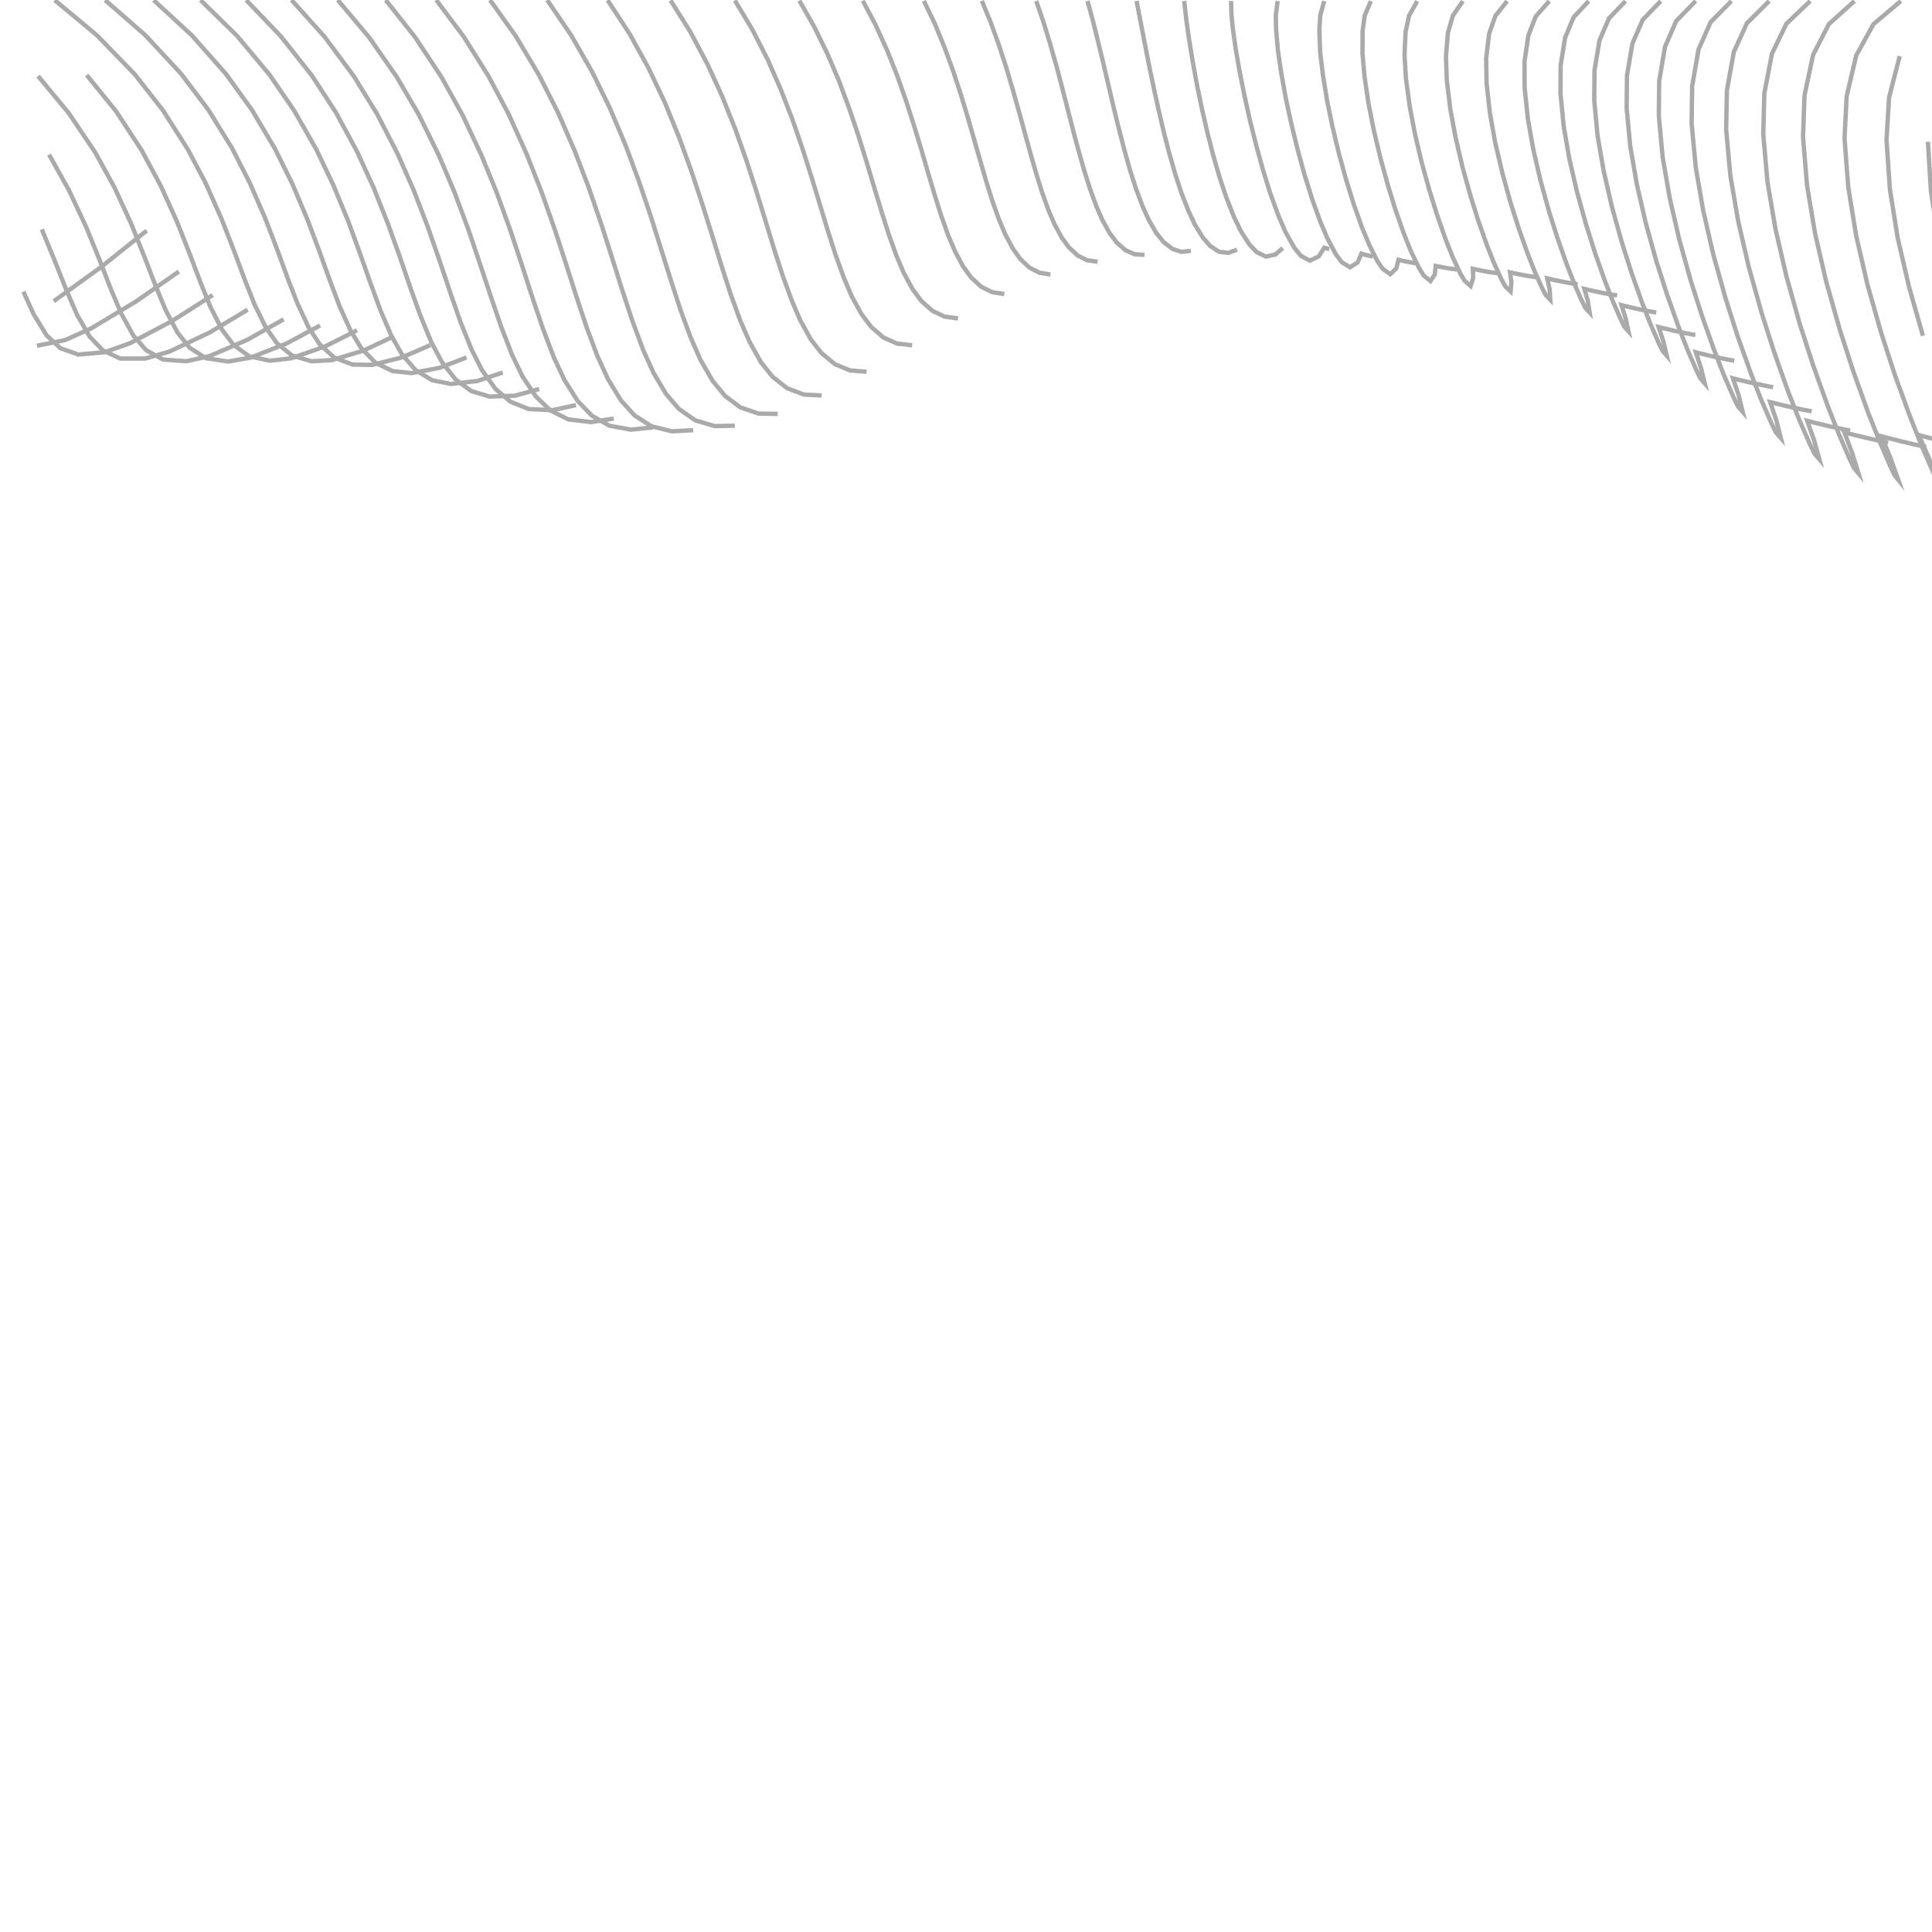
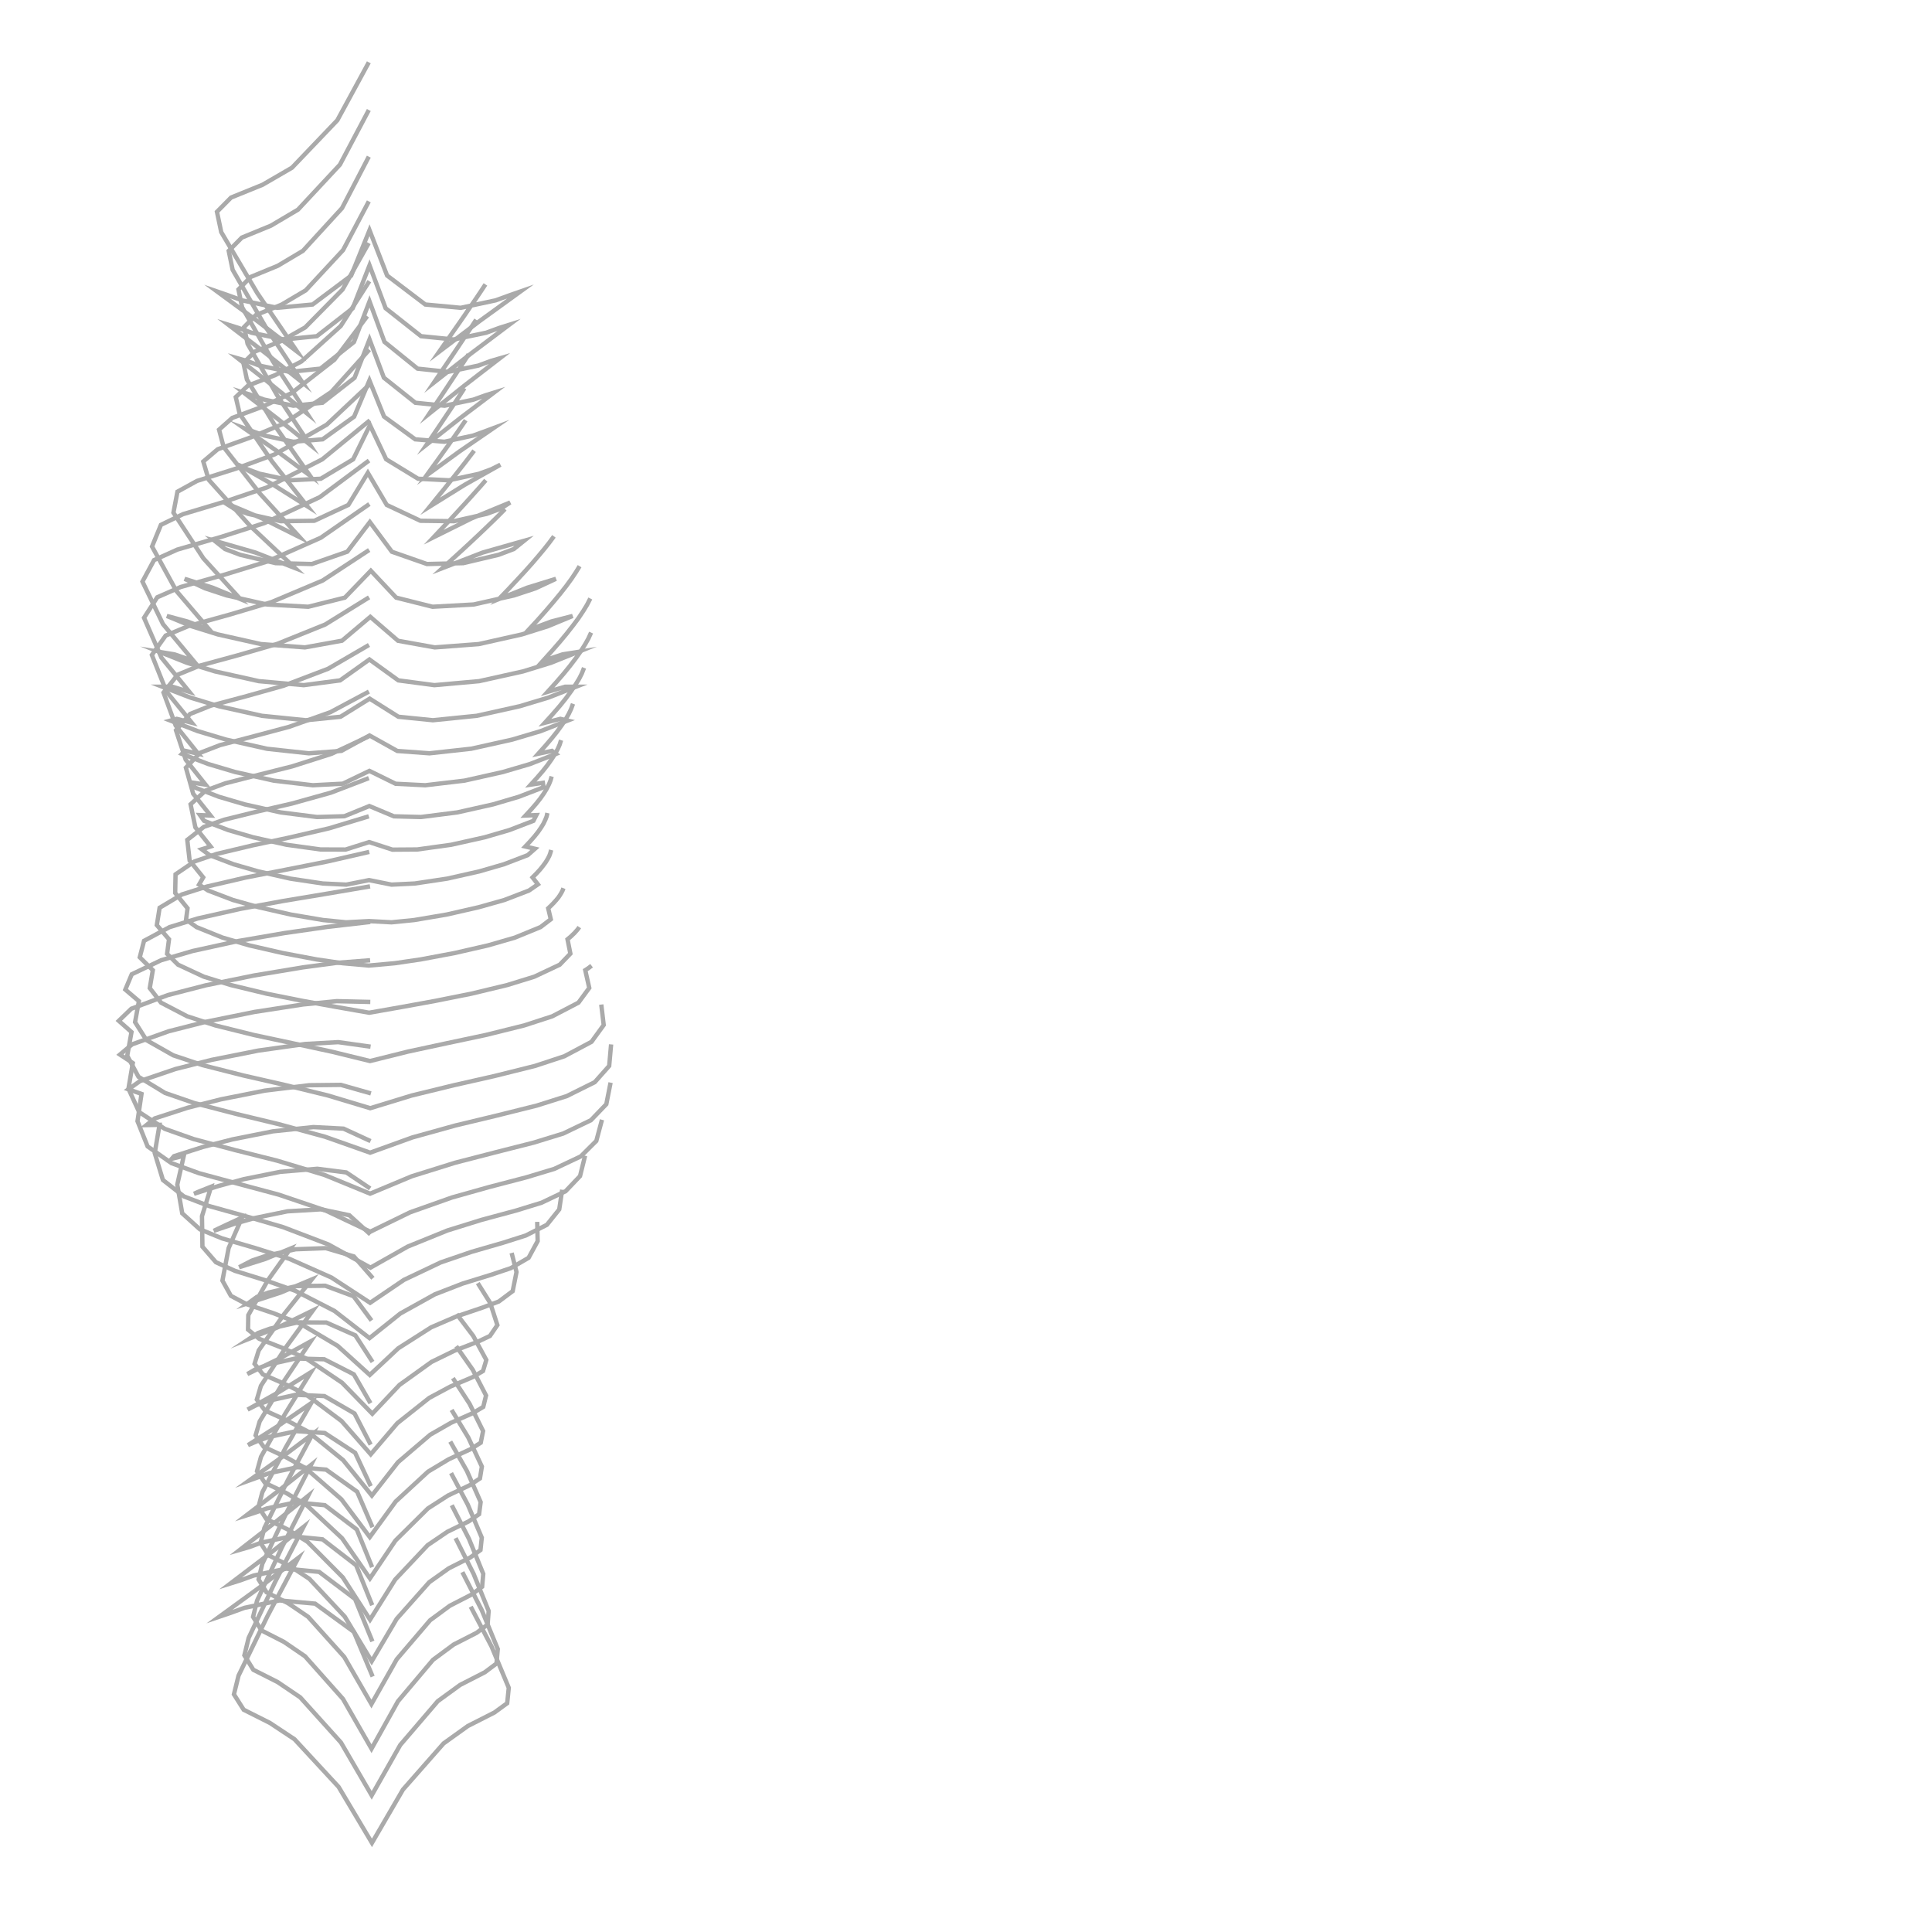
<svg xmlns="http://www.w3.org/2000/svg" id="Ebene_1" width="222" height="222" viewBox="0 0 222 222">
-   <polyline points="221.53 16.29 221.88 22.01 222.77 27.68" fill="none" stroke="#aaa" stroke-miterlimit="10" stroke-width=".5" />
-   <polyline points="218.29 6.45 217.07 11.18 216.77 16.08 217.16 21.74 218.06 27.35 219.37 33 220.96 38.58" fill="none" stroke="#aaa" stroke-miterlimit="10" stroke-width=".5" />
-   <polyline points="218.42 .12 215.28 2.77 213.29 6.38 212.19 11.08 211.95 15.92 212.38 21.54 213.29 27.1 214.59 32.73 216.17 38.28 217.73 43.07 219.45 47.8 220.69 50.93 222.02 54.03 222.43 54.91 222.73 55.3 221.64 52.63 220.47 49.98 220.82 50.08 221.16 50.17 221.49 50.26 221.83 50.35 222.16 50.44 222.49 50.52" fill="none" stroke="#aaa" stroke-miterlimit="10" stroke-width=".5" />
-   <polyline points="213.09 .12 210.15 2.77 208.34 6.3 207.35 10.96 207.18 15.74 207.64 21.3 208.56 26.81 209.85 32.39 211.41 37.9 212.96 42.68 214.66 47.4 215.91 50.56 217.25 53.68 217.7 54.61 218.12 55.13 217.22 52.61 216.2 50.13 216.54 50.22 216.88 50.31 217.21 50.4 217.55 50.48 217.88 50.56 218.2 50.65 218.53 50.73 218.85 50.8 219.17 50.88 219.48 50.95 219.79 51.03 220.11 51.1 220.41 51.16 220.72 51.23 221.02 51.3 221.32 51.36" fill="none" stroke="#aaa" stroke-miterlimit="10" stroke-width=".5" />
-   <polyline points="208 .12 205.26 2.74 203.61 6.17 202.73 10.75 202.61 15.42 203.09 20.88 204.01 26.29 205.28 31.78 206.8 37.2 208.32 41.91 209.99 46.57 211.23 49.72 212.57 52.82 213.04 53.78 213.55 54.39 212.81 52.01 211.93 49.68 212.27 49.77 212.6 49.86 212.93 49.94 213.25 50.02 213.58 50.1 213.9 50.18 214.22 50.25 214.53 50.33 214.84 50.4 215.15 50.47 215.46 50.54 215.76 50.6 216.07 50.67 216.37 50.73 216.66 50.79 216.96 50.85" fill="none" stroke="#aaa" stroke-miterlimit="10" stroke-width=".5" />
-   <polyline points="203.29 .12 200.73 2.67 199.23 5.97 198.43 10.4 198.35 14.91 198.83 20.19 199.73 25.42 200.96 30.73 202.43 35.98 203.89 40.55 205.5 45.07 206.71 48.15 208.03 51.18 208.5 52.13 209.06 52.78 208.44 50.55 207.66 48.36 207.99 48.44 208.32 48.52 208.64 48.61 208.96 48.68 209.28 48.76 209.59 48.83 209.91 48.91 210.21 48.98 210.52 49.05 210.83 49.11 211.13 49.18 211.43 49.24 211.72 49.3 212.01 49.36 212.31 49.42 212.59 49.48" fill="none" stroke="#aaa" stroke-miterlimit="10" stroke-width=".5" />
-   <polyline points="198.95 .12 196.56 2.55 195.17 5.69 194.44 9.9 194.38 14.19 194.85 19.22 195.71 24.2 196.87 29.25 198.27 34.25 199.66 38.62 201.2 42.93 202.35 45.88 203.61 48.77 204.07 49.7 204.63 50.34 204.1 48.25 203.4 46.2 203.72 46.28 204.03 46.36 204.35 46.44 204.66 46.51 204.96 46.59 205.27 46.66 205.57 46.73 205.87 46.8 206.17 46.86 206.46 46.92 206.76 46.99 207.05 47.05 207.33 47.1 207.62 47.16 207.9 47.21 208.18 47.27" fill="none" stroke="#aaa" stroke-miterlimit="10" stroke-width=".5" />
-   <polyline points="194.84 .12 192.61 2.41 191.33 5.35 190.65 9.31 190.61 13.34 191.05 18.06 191.86 22.74 192.95 27.49 194.26 32.19 195.57 36.29 197.01 40.34 198.09 43.11 199.28 45.84 199.71 46.72 200.25 47.33 199.77 45.38 199.13 43.47 199.43 43.55 199.74 43.62 200.04 43.7 200.34 43.77 200.64 43.84 200.94 43.91 201.23 43.98 201.52 44.04 201.81 44.1 202.09 44.16 202.37 44.22 202.65 44.28 202.93 44.34 203.2 44.39 203.47 44.44 203.74 44.49" fill="none" stroke="#aaa" stroke-miterlimit="10" stroke-width=".5" />
-   <polyline points="190.83 .13 188.77 2.26 187.58 4.99 186.95 8.68 186.91 12.43 187.33 16.82 188.08 21.17 189.1 25.59 190.31 29.96 191.53 33.77 192.87 37.54 193.88 40.13 194.98 42.66 195.39 43.49 195.89 44.06 195.45 42.26 194.86 40.48 195.15 40.56 195.45 40.63 195.74 40.7 196.03 40.77 196.31 40.84 196.6 40.91 196.88 40.97 197.16 41.03 197.43 41.09 197.7 41.15 197.97 41.2 198.24 41.26 198.5 41.31 198.77 41.36 199.03 41.41 199.28 41.45" fill="none" stroke="#aaa" stroke-miterlimit="10" stroke-width=".5" />
-   <polyline points="186.78 .13 184.88 2.11 183.79 4.64 183.22 8.06 183.19 11.53 183.57 15.6 184.27 19.63 185.21 23.73 186.34 27.78 187.46 31.31 188.7 34.81 189.64 37.21 190.66 39.56 191.05 40.33 191.52 40.87 191.13 39.21 190.59 37.58 190.87 37.65 191.15 37.72 191.43 37.78 191.71 37.85 191.98 37.91 192.25 37.98 192.52 38.04 192.78 38.09 193.04 38.15 193.3 38.2 193.56 38.26 193.82 38.31 194.07 38.35 194.32 38.4 194.57 38.45 194.81 38.49" fill="none" stroke="#aaa" stroke-miterlimit="10" stroke-width=".5" />
-   <polyline points="182.55 .13 180.82 1.98 179.84 4.33 179.33 7.5 179.31 10.73 179.68 14.51 180.33 18.25 181.21 22.06 182.26 25.83 183.3 29.12 184.45 32.38 185.33 34.62 186.29 36.82 186.66 37.55 187.12 38.07 186.79 36.55 186.32 35.06 186.59 35.13 186.86 35.19 187.12 35.26 187.38 35.32 187.64 35.38 187.9 35.44 188.15 35.49 188.4 35.55 188.65 35.6 188.9 35.65 189.14 35.7 189.38 35.74 189.62 35.79 189.86 35.83 190.09 35.87 190.32 35.91" fill="none" stroke="#aaa" stroke-miterlimit="10" stroke-width=".5" />
-   <polyline points="178.02 .13 176.47 1.88 175.62 4.07 175.18 7.05 175.19 10.08 175.56 13.63 176.18 17.15 177.01 20.73 177.99 24.28 178.97 27.38 180.06 30.45 180.89 32.58 181.81 34.67 182.18 35.39 182.66 35.91 182.44 34.53 182.05 33.19 182.3 33.25 182.55 33.31 182.8 33.37 183.05 33.42 183.29 33.48 183.54 33.53 183.77 33.58 184.01 33.63 184.24 33.68 184.48 33.72 184.71 33.76 184.93 33.81 185.16 33.85 185.38 33.88 185.6 33.92 185.82 33.95" fill="none" stroke="#aaa" stroke-miterlimit="10" stroke-width=".5" />
-   <polyline points="173.18 .13 171.83 1.82 171.11 3.88 170.77 6.73 170.82 9.6 171.2 12.98 171.8 16.34 172.6 19.76 173.53 23.15 174.47 26.12 175.51 29.07 176.32 31.13 177.22 33.15 177.61 33.89 178.14 34.44 178.06 33.21 177.78 31.98 178.02 32.04 178.25 32.09 178.48 32.15 178.71 32.2 178.94 32.24 179.16 32.29 179.39 32.34 179.61 32.38 179.83 32.42 180.04 32.46 180.25 32.5 180.47 32.54 180.68 32.57 180.88 32.6 181.09 32.63 181.29 32.66" fill="none" stroke="#aaa" stroke-miterlimit="10" stroke-width=".5" />
-   <polyline points="168.09 .13 166.95 1.79 166.38 3.74 166.15 6.49 166.25 9.26 166.65 12.53 167.25 15.77 168.02 19.08 168.93 22.36 169.83 25.25 170.84 28.12 171.64 30.15 172.54 32.13 172.97 32.91 173.58 33.49 173.67 32.4 173.51 31.29 173.73 31.34 173.94 31.39 174.15 31.43 174.36 31.48 174.57 31.52 174.78 31.56 174.98 31.6 175.18 31.64 175.38 31.67 175.58 31.71 175.77 31.74 175.97 31.77 176.16 31.8 176.35 31.83 176.54 31.85 176.72 31.88" fill="none" stroke="#aaa" stroke-miterlimit="10" stroke-width=".5" />
-   <polyline points="162.85 .13 161.92 1.78 161.51 3.64 161.39 6.32 161.55 9 161.98 12.19 162.58 15.35 163.34 18.58 164.22 21.78 165.11 24.63 166.09 27.44 166.89 29.46 167.8 31.43 168.29 32.26 168.98 32.87 169.28 31.93 169.24 30.89 169.43 30.93 169.62 30.97 169.81 31.01 170 31.05 170.18 31.09 170.37 31.12 170.55 31.16 170.73 31.19 170.9 31.22 171.08 31.25 171.25 31.28 171.43 31.3 171.6 31.33 171.77 31.35 171.94 31.37 172.1 31.39" fill="none" stroke="#aaa" stroke-miterlimit="10" stroke-width=".5" />
-   <polyline points="157.52 .13 156.82 1.77 156.57 3.55 156.56 6.16 156.79 8.77 157.25 11.88 157.86 14.96 158.61 18.12 159.47 21.25 160.33 24.05 161.3 26.81 162.1 28.82 163.04 30.77 163.59 31.66 164.37 32.3 164.87 31.53 164.97 30.55 165.13 30.58 165.3 30.62 165.46 30.65 165.61 30.68 165.77 30.71 165.93 30.74 166.08 30.77 166.23 30.8 166.39 30.82 166.54 30.85 166.69 30.87 166.83 30.89 166.98 30.91 167.13 30.93 167.27 30.95 167.41 30.97" fill="none" stroke="#aaa" stroke-miterlimit="10" stroke-width=".5" />
-   <polyline points="152.16 .12 151.71 1.75 151.6 3.46 151.7 6.01 152 8.54 152.49 11.56 153.11 14.56 153.85 17.64 154.69 20.69 155.54 23.42 156.49 26.11 157.31 28.08 158.26 29.99 158.88 30.89 159.75 31.51 160.44 30.85 160.7 29.85 160.83 29.88 160.96 29.91 161.08 29.94 161.21 29.97 161.33 30 161.45 30.02 161.58 30.05 161.7 30.07 161.82 30.1 161.94 30.12 162.06 30.14 162.18 30.16 162.29 30.18 162.41 30.2 162.53 30.22 162.64 30.24" fill="none" stroke="#aaa" stroke-miterlimit="10" stroke-width=".5" />
-   <polyline points="146.81 .12 146.6 1.73 146.63 3.37 146.85 5.85 147.21 8.32 147.74 11.26 148.37 14.17 149.1 17.17 149.92 20.14 150.75 22.8 151.69 25.42 152.51 27.35 153.49 29.21 154.18 30.13 155.13 30.72 156 30.15 156.43 29.15 156.52 29.18 156.6 29.2 156.69 29.22 156.77 29.25 156.85 29.27 156.94 29.29 157.02 29.31 157.1 29.33 157.18 29.35 157.27 29.37 157.35 29.38 157.43 29.4 157.51 29.42 157.59 29.44 157.67 29.45 157.75 29.47" fill="none" stroke="#aaa" stroke-miterlimit="10" stroke-width=".5" />
-   <polyline points="141.46 .11 141.5 1.69 141.66 3.28 142 5.69 142.42 8.1 142.99 10.96 143.62 13.8 144.35 16.72 145.15 19.61 145.96 22.21 146.89 24.76 147.71 26.66 148.72 28.46 149.48 29.4 150.51 29.95 151.54 29.46 152.17 28.46 152.2 28.47 152.24 28.48 152.27 28.49 152.31 28.5 152.35 28.51 152.38 28.52 152.42 28.53 152.45 28.55 152.49 28.56 152.53 28.57 152.56 28.58 152.6 28.59 152.63 28.6 152.67 28.61 152.7 28.62 152.74 28.63" fill="none" stroke="#aaa" stroke-miterlimit="10" stroke-width=".5" />
-   <polyline points="136.07 .11 136.32 2.31 136.63 4.5 137.06 7.11 137.53 9.71 138.1 12.46 138.73 15.2 139.4 17.83 140.16 20.44 140.92 22.71 141.79 24.92 142.59 26.57 143.58 28.11 144.4 28.97 145.46 29.48 146.55 29.25 147.4 28.5" fill="none" stroke="#aaa" stroke-miterlimit="10" stroke-width=".5" />
-   <polyline points="130.6 .11 131.05 2.44 131.5 4.77 132 7.33 132.53 9.89 133.1 12.5 133.71 15.1 134.34 17.55 135.04 19.99 135.73 22.11 136.54 24.19 137.29 25.79 138.21 27.29 139.03 28.24 140.07 28.93 141.13 29.06 142.14 28.69" fill="none" stroke="#aaa" stroke-miterlimit="10" stroke-width=".5" />
-   <polyline points="124.96 .11 125.61 2.49 126.2 4.88 126.81 7.4 127.4 9.93 127.99 12.45 128.61 14.96 129.22 17.32 129.88 19.66 130.54 21.7 131.29 23.71 132.01 25.29 132.88 26.79 133.7 27.81 134.72 28.6 135.76 28.94 136.85 28.83" fill="none" stroke="#aaa" stroke-miterlimit="10" stroke-width=".5" />
-   <polyline points="119.07 .11 119.9 2.53 120.65 4.98 121.37 7.5 122.04 10.04 122.68 12.53 123.32 15.02 123.94 17.34 124.6 19.65 125.24 21.67 125.96 23.66 126.66 25.26 127.5 26.78 128.31 27.86 129.32 28.75 130.37 29.21 131.51 29.29" fill="none" stroke="#aaa" stroke-miterlimit="10" stroke-width=".5" />
-   <polyline points="112.82 .1 113.85 2.6 114.77 5.14 115.61 7.72 116.38 10.31 117.09 12.84 117.78 15.36 118.43 17.71 119.1 20.05 119.74 22.09 120.46 24.11 121.16 25.74 122 27.3 122.82 28.42 123.84 29.37 124.92 29.91 126.12 30.07" fill="none" stroke="#aaa" stroke-miterlimit="10" stroke-width=".5" />
-   <polyline points="106.16 .1 107.41 2.71 108.51 5.39 109.5 8.08 110.39 10.81 111.19 13.44 111.95 16.08 112.65 18.52 113.36 20.96 114.03 23.09 114.78 25.2 115.5 26.91 116.37 28.54 117.22 29.74 118.29 30.75 119.44 31.34 120.71 31.55" fill="none" stroke="#aaa" stroke-miterlimit="10" stroke-width=".5" />
-   <polyline points="99.14 .08 100.62 2.89 101.93 5.77 103.08 8.65 104.11 11.58 105.02 14.4 105.88 17.23 106.64 19.85 107.42 22.47 108.14 24.75 108.94 27.01 109.72 28.84 110.65 30.59 111.58 31.87 112.73 32.94 114 33.57 115.4 33.79" fill="none" stroke="#aaa" stroke-miterlimit="10" stroke-width=".5" />
-   <polyline points="91.85 .07 93.58 3.11 95.11 6.26 96.44 9.39 97.62 12.57 98.65 15.63 99.61 18.72 100.46 21.56 101.32 24.4 102.11 26.88 102.98 29.32 103.82 31.3 104.84 33.19 105.85 34.57 107.13 35.71 108.54 36.38 110.09 36.59" fill="none" stroke="#aaa" stroke-miterlimit="10" stroke-width=".5" />
-   <polyline points="84.44 .05 86.43 3.36 88.19 6.8 89.69 10.21 91.04 13.69 92.19 17.02 93.26 20.38 94.2 23.47 95.14 26.56 96 29.25 96.96 31.91 97.87 34.05 98.99 36.09 100.11 37.57 101.51 38.78 103.09 39.48 104.81 39.67" fill="none" stroke="#aaa" stroke-miterlimit="10" stroke-width=".5" />
-   <polyline points="77.05 .04 79.3 3.62 81.28 7.35 82.97 11.04 84.48 14.81 85.76 18.42 86.94 22.06 87.97 25.41 88.99 28.75 89.93 31.65 90.97 34.51 91.96 36.81 93.17 39 94.4 40.58 95.94 41.85 97.69 42.57 99.58 42.72" fill="none" stroke="#aaa" stroke-miterlimit="10" stroke-width=".5" />
-   <polyline points="69.82 .03 72.33 3.86 74.54 7.86 76.41 11.81 78.06 15.85 79.46 19.71 80.75 23.61 81.87 27.18 82.97 30.75 83.97 33.84 85.08 36.89 86.15 39.32 87.45 41.64 88.78 43.3 90.45 44.61 92.37 45.34 94.42 45.44" fill="none" stroke="#aaa" stroke-miterlimit="10" stroke-width=".5" />
-   <polyline points="62.88 .01 65.63 4.05 68.06 8.29 70.09 12.45 71.89 16.71 73.4 20.78 74.79 24.89 75.97 28.64 77.15 32.4 78.2 35.63 79.38 38.83 80.5 41.37 81.89 43.77 83.31 45.49 85.08 46.82 87.17 47.52 89.37 47.56" fill="none" stroke="#aaa" stroke-miterlimit="10" stroke-width=".5" />
-   <polyline points="56.31 0 59.29 4.19 61.92 8.6 64.11 12.91 66.04 17.34 67.65 21.55 69.11 25.81 70.35 29.69 71.58 33.58 72.68 36.91 73.9 40.2 75.07 42.8 76.52 45.25 78.01 46.99 79.88 48.3 82.11 48.96 84.44 48.92" fill="none" stroke="#aaa" stroke-miterlimit="10" stroke-width=".5" />
-   <polyline points="50.13 0 53.32 4.27 56.15 8.78 58.48 13.18 60.52 17.72 62.21 22.01 63.74 26.35 65.03 30.3 66.29 34.25 67.41 37.62 68.66 40.95 69.86 43.56 71.35 46.01 72.91 47.73 74.85 48.98 77.21 49.56 79.65 49.43" fill="none" stroke="#aaa" stroke-miterlimit="10" stroke-width=".5" />
-   <polyline points="44.32 0 47.71 4.29 50.73 8.86 53.18 13.28 55.33 17.86 57.09 22.16 58.67 26.54 59.98 30.49 61.26 34.44 62.4 37.8 63.66 41.11 64.87 43.69 66.39 46.09 68 47.75 70 48.91 72.48 49.37 75.01 49.11" fill="none" stroke="#aaa" stroke-miterlimit="10" stroke-width=".5" />
-   <polyline points="38.81 0 42.4 4.27 45.59 8.84 48.16 13.24 50.41 17.81 52.22 22.08 53.84 26.43 55.16 30.34 56.46 34.25 57.59 37.55 58.85 40.8 60.06 43.3 61.61 45.6 63.26 47.17 65.3 48.19 67.91 48.5 70.52 48.1" fill="none" stroke="#aaa" stroke-miterlimit="10" stroke-width=".5" />
-   <polyline points="33.5 0 37.29 4.22 40.66 8.76 43.33 13.1 45.67 17.63 47.53 21.84 49.18 26.14 50.51 29.96 51.8 33.8 52.92 37.01 54.18 40.15 55.39 42.54 56.95 44.71 58.66 46.16 60.74 47 63.48 47.13 66.18 46.55" fill="none" stroke="#aaa" stroke-miterlimit="10" stroke-width=".5" />
-   <polyline points="28.29 .01 32.26 4.16 35.82 8.66 38.6 12.93 41.03 17.41 42.92 21.54 44.6 25.77 45.94 29.5 47.22 33.24 48.33 36.33 49.58 39.36 50.79 41.62 52.37 43.63 54.15 44.93 56.26 45.57 59.15 45.47 61.96 44.7" fill="none" stroke="#aaa" stroke-miterlimit="10" stroke-width=".5" />
-   <polyline points="23.04 .01 27.22 4.1 30.96 8.57 33.84 12.77 36.36 17.2 38.3 21.26 40.01 25.41 41.34 29.05 42.63 32.7 43.72 35.67 44.97 38.58 46.18 40.71 47.78 42.55 49.65 43.69 51.8 44.12 54.84 43.78 57.77 42.8" fill="none" stroke="#aaa" stroke-miterlimit="10" stroke-width=".5" />
-   <polyline points="17.66 .02 22.04 4.06 25.98 8.52 28.98 12.68 31.59 17.08 33.57 21.08 35.31 25.18 36.65 28.74 37.94 32.32 39.02 35.19 40.28 37.98 41.5 39.99 43.13 41.67 45.11 42.64 47.31 42.87 50.53 42.26 53.61 41.07" fill="none" stroke="#aaa" stroke-miterlimit="10" stroke-width=".5" />
-   <polyline points="12.09 .02 16.68 4.03 20.82 8.49 23.94 12.62 26.66 17.02 28.69 20.99 30.47 25.07 31.82 28.59 33.11 32.12 34.2 34.92 35.47 37.63 36.72 39.54 38.39 41.08 40.5 41.89 42.76 41.93 46.18 41.07 49.44 39.66" fill="none" stroke="#aaa" stroke-miterlimit="10" stroke-width=".5" />
-   <polyline points="6.29 .02 11.11 4.03 15.47 8.52 18.71 12.66 21.54 17.09 23.64 21.06 25.46 25.16 26.83 28.66 28.14 32.18 29.23 34.94 30.53 37.6 31.82 39.44 33.55 40.85 35.79 41.51 38.15 41.38 41.78 40.28 45.24 38.65" fill="none" stroke="#aaa" stroke-miterlimit="10" stroke-width=".5" />
-   <polyline points="9.96 8.62 13.34 12.79 16.28 17.28 18.44 21.29 20.32 25.43 21.71 28.95 23.05 32.48 24.16 35.22 25.49 37.85 26.83 39.63 28.63 40.94 31.02 41.45 33.47 41.17 37.34 39.81 41.02 37.96" fill="none" stroke="#aaa" stroke-miterlimit="10" stroke-width=".5" />
-   <polyline points="4.37 8.74 7.88 12.97 10.95 17.53 13.18 21.59 15.11 25.79 16.53 29.34 17.9 32.9 19.03 35.62 20.4 38.22 21.79 39.96 23.66 41.16 26.21 41.54 28.77 41.1 32.88 39.49 36.78 37.4" fill="none" stroke="#aaa" stroke-miterlimit="10" stroke-width=".5" />
-   <polyline points="5.64 17.77 7.93 21.87 9.92 26.13 11.37 29.69 12.76 33.27 13.91 35.98 15.32 38.55 16.78 40.23 18.72 41.31 21.42 41.51 24.09 40.91 28.45 39.03 32.59 36.69" fill="none" stroke="#aaa" stroke-miterlimit="10" stroke-width=".5" />
-   <polyline points="4.8 26.35 6.27 29.91 7.69 33.49 8.85 36.16 10.29 38.67 11.82 40.27 13.82 41.2 16.69 41.2 19.47 40.4 24.08 38.21 28.46 35.59" fill="none" stroke="#aaa" stroke-miterlimit="10" stroke-width=".5" />
-   <polyline points="2.69 33.51 3.86 36.1 5.34 38.52 6.94 40.01 8.99 40.74 12.04 40.47 14.93 39.44 19.8 36.87 24.44 33.91" fill="none" stroke="#aaa" stroke-miterlimit="10" stroke-width=".5" />
-   <polyline points="4.24 39.73 7.47 39.08 10.48 37.73 15.63 34.64 20.55 31.2" fill="none" stroke="#aaa" stroke-miterlimit="10" stroke-width=".5" />
-   <polyline points="6.17 34.61 11.61 30.69 16.85 26.5" fill="none" stroke="#aaa" stroke-miterlimit="10" stroke-width=".5" />
+   <polyline points="42.82 192.65 40.66 187.51 36.21 184.27 32.12 183.9 28.09 184.75 26.44 185.35 25.2 185.77 29.78 182.44 34.28 179.01 30.73 185.71 27.41 192.54 26.88 194.69 28 196.46 31.02 197.98 33.84 199.85 38.91 205.33 42.74 211.76 46.3 205.64 50.97 200.33 53.76 198.33 56.81 196.78 58.28 195.71 58.46 193.94 56.48 189.19 54.09 184.62" fill="none" stroke="#aaa" stroke-miterlimit="10" stroke-width=".5" />
+   <polyline points="42.79 188.61 40.8 183.74 36.67 180.62 32.89 180.25 29.15 181.04 27.63 181.59 26.48 181.95 30.71 178.74 34.88 175.45 31.61 181.78 28.57 188.21 28.08 190.21 29.11 191.87 31.9 193.28 34.5 195.04 39.18 200.23 42.71 206.3 45.99 200.51 50.3 195.48 52.87 193.61 55.7 192.16 57.05 191.15 57.2 189.49 55.35 185 53.13 180.65" fill="none" stroke="#aaa" stroke-miterlimit="10" stroke-width=".5" />
+   <polyline points="42.77 184.45 40.92 179.86 37.06 176.88 33.54 176.52 30.06 177.25 28.64 177.77 27.57 178.08 31.5 175.02 35.39 171.9 32.36 177.86 29.54 183.92 29.08 185.79 30.05 187.35 32.64 188.67 35.05 190.32 39.41 195.22 42.69 200.94 45.73 195.49 49.75 190.73 52.13 188.97 54.77 187.62 56.03 186.67 56.15 185.11 54.42 180.85 52.35 176.74" fill="none" stroke="#aaa" stroke-miterlimit="10" stroke-width=".5" />
+   <polyline points="42.76 180.08 41 175.75 37.33 172.96 33.97 172.63 30.66 173.33 29.3 173.82 28.29 174.14 32.03 171.28 35.73 168.34 32.84 173.98 30.14 179.7 29.71 181.48 30.62 182.96 33.1 184.22 35.4 185.78 39.56 190.4 42.68 195.81 45.59 190.66 49.42 186.18 51.69 184.51 54.2 183.22 55.4 182.32 55.53 180.85 53.89 176.83 51.91 172.96" fill="none" stroke="#aaa" stroke-miterlimit="10" stroke-width=".5" />
+   <polyline points="42.8 175.49 41.04 171.41 37.47 168.87 34.19 168.59 30.95 169.27 29.63 169.76 28.63 170.12 32.3 167.5 35.91 164.79 33.05 170.13 30.38 175.57 29.94 177.29 30.85 178.71 33.27 179.92 35.55 181.42 39.62 185.77 42.71 190.89 45.58 186.02 49.32 181.81 51.57 180.21 54.03 178.97 55.21 178.11 55.36 176.69 53.76 172.91 51.83 169.27" fill="none" stroke="#aaa" stroke-miterlimit="10" stroke-width=".5" />
+   <polyline points="42.6 170.77 40.81 166.94 37.31 164.66 34.03 164.45 30.81 165.14 29.5 165.62 28.5 166.05 32.16 163.71 35.75 161.24 32.84 166.31 30.14 171.48 29.7 173.16 30.6 174.54 33.03 175.73 35.33 177.16 39.39 181.25 42.52 186.11 45.41 181.5 49.14 177.55 51.41 176.01 53.87 174.81 55.05 173.99 55.23 172.6 53.66 169.04 51.74 165.65" fill="none" stroke="#aaa" stroke-miterlimit="10" stroke-width=".5" />
+   <polyline points="42.59 166 40.74 162.42 37.28 160.42 33.99 160.27 30.77 160.98 29.45 161.46 28.45 161.97 32.13 159.91 35.72 157.68 32.75 162.48 29.99 167.4 29.53 169.05 30.44 170.39 32.89 171.56 35.23 172.95 39.31 176.76 42.51 181.37 45.44 177.02 49.17 173.33 51.49 171.84 53.96 170.67 55.15 169.88 55.37 168.52 53.81 165.18 51.89 162.01" fill="none" stroke="#aaa" stroke-miterlimit="10" stroke-width=".5" />
+   <polyline points="42.57 161.24 40.66 157.92 37.26 156.19 33.96 156.1 30.74 156.82 29.41 157.31 28.42 157.89 32.11 156.11 35.7 154.13 32.66 158.66 29.84 163.33 29.37 164.93 30.29 166.24 32.77 167.39 35.14 168.72 39.23 172.28 42.49 176.62 45.47 172.53 49.19 169.1 51.56 167.68 54.05 166.53 55.24 165.78 55.51 164.44 53.96 161.31 52.04 158.36" fill="none" stroke="#aaa" stroke-miterlimit="10" stroke-width=".5" />
+   <polyline points="42.81 156.5 40.83 153.44 37.5 151.97 34.21 151.95 30.99 152.68 29.65 153.17 28.68 153.81 32.37 152.33 35.95 150.58 32.84 154.83 29.98 159.24 29.51 160.82 30.45 162.08 32.94 163.21 35.36 164.48 39.43 167.78 42.73 171.85 45.73 168.02 49.43 164.86 51.82 163.49 54.33 162.38 55.53 161.66 55.85 160.35 54.33 157.41 52.42 154.69" fill="none" stroke="#aaa" stroke-miterlimit="10" stroke-width=".5" />
+   <polyline points="42.69 151.74 40.63 148.95 37.37 147.74 34.08 147.78 30.87 148.52 29.51 149.03 28.55 149.73 32.24 148.53 35.82 147.02 32.65 151 29.73 155.17 29.25 156.71 30.21 157.93 32.73 159.03 35.19 160.26 39.25 163.29 42.6 167.11 45.65 163.54 49.32 160.63 51.76 159.32 54.29 158.25 55.5 157.54 55.88 156.27 54.38 153.51 52.47 150.99" fill="none" stroke="#aaa" stroke-miterlimit="10" stroke-width=".5" />
+   <polyline points="42.85 146.88 40.66 144.37 37.44 143.42 33.97 143.55 30.57 144.3 28.95 144.85 27.48 145.61 30.46 144.67 33.38 143.47 30.74 147.17 28.53 151.12 28.5 152.78 29.79 153.84 32.51 154.91 35.19 156.11 39.31 158.89 42.78 162.45 45.9 159.14 49.59 156.49 52.19 155.22 54.88 154.18 56.3 153.51 57.15 152.26 56.33 149.72 54.9 147.44" fill="none" stroke="#aaa" stroke-miterlimit="10" stroke-width=".5" />
+   <polyline points="42.56 141.84 40.14 139.64 36.88 138.96 33.02 139.19 29.23 139.97 26.88 140.64 24.56 141.43 26.04 140.73 27.81 139.91 26.27 143.42 25.56 147.15 26.53 148.9 28.34 149.86 31.46 150.91 34.53 152.12 38.8 154.65 42.49 157.99 45.76 154.93 49.54 152.52 52.44 151.27 55.42 150.26 57.32 149.55 58.91 148.36 59.35 146.17 58.79 143.97" fill="none" stroke="#aaa" stroke-miterlimit="10" stroke-width=".5" />
+   <polyline points="42.53 136.56 39.79 134.72 36.46 134.3 32.21 134.65 28.03 135.49 25.14 136.27 22.29 137.17 22.83 136.93 24.26 136.36 23.21 139.75 23.26 143.25 24.81 145.04 27 146.03 30.48 147.11 33.92 148.32 38.44 150.64 42.46 153.76 46 150.93 49.96 148.73 53.16 147.49 56.43 146.48 58.69 145.72 60.74 144.53 61.78 142.61 61.73 140.4" fill="none" stroke="#aaa" stroke-miterlimit="10" stroke-width=".5" />
+   <polyline points="42.58 131.12 39.48 129.69 36.01 129.51 31.34 130 26.72 130.92 23.33 131.79 20 132.85 19.74 133.15 21.12 132.81 20.37 136.12 20.94 139.42 22.96 141.25 25.52 142.3 29.39 143.43 33.25 144.65 38.09 146.8 42.53 149.7 46.41 147.07 50.64 145.06 54.2 143.84 57.8 142.8 60.41 141.97 62.84 140.74 64.26 138.97 64.6 136.71" fill="none" stroke="#aaa" stroke-miterlimit="10" stroke-width=".5" />
+   <polyline points="42.62 125.64 39.17 124.66 35.53 124.7 30.43 125.32 25.39 126.32 21.55 127.29 17.79 128.51 16.83 129.28 18.33 129.25 17.78 132.5 18.72 135.59 21.14 137.48 24.02 138.58 28.29 139.77 32.54 141.01 37.72 142.99 42.57 145.66 46.85 143.24 51.41 141.39 55.33 140.17 59.3 139.1 62.23 138.2 64.99 136.88 66.65 135.14 67.23 132.8" fill="none" stroke="#aaa" stroke-miterlimit="10" stroke-width=".5" />
+   <polyline points="42.58 120.27 38.86 119.75 35.08 119.96 29.67 120.72 24.3 121.79 20.15 122.84 16.09 124.22 14.76 125.17 16.26 125.7 15.8 128.83 16.96 131.73 19.7 133.65 22.87 134.81 27.46 136.05 32.05 137.28 37.42 139.1 42.55 141.53 47.13 139.3 51.93 137.6 56.2 136.4 60.49 135.28 63.7 134.31 66.73 132.88 68.52 131.1 69.17 128.67" fill="none" stroke="#aaa" stroke-miterlimit="10" stroke-width=".5" />
+   <polyline points="42.55 115.13 38.68 115.04 34.81 115.42 29.23 116.28 23.7 117.4 19.38 118.5 15.18 120 13.78 121.18 15.26 122.15 14.76 125.1 15.99 127.79 18.93 129.71 22.26 130.89 27.04 132.16 31.85 133.37 37.28 135.01 42.53 137.16 47.32 135.16 52.28 133.61 56.81 132.44 61.34 131.29 64.72 130.25 67.9 128.72 69.67 126.88 70.16 124.4" fill="none" stroke="#aaa" stroke-miterlimit="10" stroke-width=".5" />
+   <polyline points="42.53 110.34 38.65 110.64 34.78 111.16 29.19 112.09 23.64 113.22 19.29 114.34 15.09 115.91 13.65 117.3 15.11 118.59 14.62 121.31 15.91 123.73 18.97 125.59 22.36 126.76 27.19 128.01 32.05 129.18 37.35 130.62 42.53 132.45 47.38 130.7 52.35 129.32 57.02 128.2 61.67 127.04 65.12 125.95 68.34 124.35 70 122.48 70.22 120.01" fill="none" stroke="#aaa" stroke-miterlimit="10" stroke-width=".5" />
+   <polyline points="42.54 105.94 37.6 106.51 32.66 107.22 27.37 108.13 22.12 109.28 18.51 110.34 15.14 111.95 14.4 113.71 15.96 115.04 15.52 117.45 16.83 119.52 19.9 121.26 23.26 122.39 27.96 123.58 32.69 124.66 37.65 125.87 42.54 127.34 47.31 125.88 52.15 124.7 56.83 123.64 61.48 122.48 64.85 121.37 67.97 119.71 69.37 117.78 69.09 115.43" fill="none" stroke="#aaa" stroke-miterlimit="10" stroke-width=".5" />
+   <polyline points="42.52 101.85 37.52 102.7 32.53 103.53 27.59 104.44 22.71 105.54 19.49 106.53 16.55 108.11 16.06 110 17.56 111.48 17.21 113.54 18.5 115.21 21.51 116.78 24.75 117.83 29.18 118.93 33.64 119.88 38.1 120.84 42.52 121.92 46.9 120.83 51.32 119.88 55.8 118.93 60.23 117.83 63.46 116.78 66.47 115.21 67.71 113.52 67.25 111.48 67.35 111.42 67.45 111.35 67.55 111.29 67.64 111.22 67.73 111.16 67.81 111.09 67.9 111.03 67.98 110.97" fill="none" stroke="#aaa" stroke-miterlimit="10" stroke-width=".5" />
+   <polyline points="42.43 97.89 37.62 98.99 32.77 99.95 28.25 100.83 23.77 101.87 20.9 102.78 18.34 104.31 18.02 106.3 19.42 107.93 19.2 109.6 20.46 110.85 23.4 112.22 26.52 113.19 30.63 114.18 34.78 115.01 38.6 115.7 42.42 116.37 46.22 115.7 50.01 115.01 54.16 114.18 58.28 113.19 61.39 112.23 64.32 110.85 65.54 109.58 65.21 107.93 65.43 107.75 65.65 107.56 65.83 107.38 66.02 107.2 66.17 107.03 66.32 106.86 66.45 106.7 66.56 106.53" fill="none" stroke="#aaa" stroke-miterlimit="10" stroke-width=".5" />
+   <polyline points="42.38 93.8 37.81 95.18 33.16 96.26 29.02 97.14 24.9 98.12 22.36 98.98 20.17 100.47 20.13 102.61 21.55 104.37 21.38 105.66 22.58 106.53 25.55 107.73 28.64 108.63 32.48 109.51 36.35 110.24 39.36 110.68 42.38 110.95 45.37 110.68 48.36 110.24 52.24 109.51 56.08 108.63 59.16 107.74 62.11 106.53 63.29 105.63 62.99 104.37 63.32 104.06 63.64 103.73 63.9 103.44 64.15 103.14 64.34 102.86 64.51 102.58 64.64 102.33 64.74 102.06" fill="none" stroke="#aaa" stroke-miterlimit="10" stroke-width=".5" />
+   <polyline points="42.38 89.41 38.03 91.08 33.55 92.33 29.65 93.23 25.76 94.19 23.43 95.01 21.52 96.51 21.79 98.88 23.35 100.82 22.87 101.65 23.91 102.33 26.78 103.42 29.74 104.25 33.42 105.09 37.13 105.72 39.77 105.98 42.39 105.84 44.99 105.98 47.59 105.72 51.31 105.09 54.99 104.25 57.94 103.42 60.78 102.33 61.81 101.62 61.19 100.82 61.64 100.37 62.06 99.91 62.39 99.5 62.7 99.08 62.92 98.72 63.12 98.34 63.24 98.01 63.33 97.67" fill="none" stroke="#aaa" stroke-miterlimit="10" stroke-width=".5" />
+   <polyline points="42.38 84.61 38.09 86.62 33.57 88.06 29.72 89.03 25.88 90.01 23.63 90.84 21.9 92.42 22.45 95.07 24.2 97.27 23.18 97.59 24.08 98.26 26.84 99.31 29.68 100.13 33.36 100.96 37.09 101.52 39.79 101.65 42.41 101.13 44.99 101.65 47.66 101.52 51.39 100.96 55.07 100.13 57.9 99.31 60.64 98.26 61.47 97.53 60.36 97.27 60.9 96.7 61.41 96.12 61.81 95.62 62.17 95.1 62.44 94.66 62.66 94.2 62.81 93.82 62.9 93.42" fill="none" stroke="#aaa" stroke-miterlimit="10" stroke-width=".5" />
+   <polyline points="42.39 79.47 37.95 81.84 33.21 83.52 29.24 84.58 25.28 85.62 23 86.5 21.36 88.21 22.2 91.21 24.19 93.71 22.98 93.66 23.45 94.32 26.22 95.38 29.08 96.21 32.93 97.07 36.83 97.61 39.71 97.62 42.42 96.76 45.09 97.63 47.94 97.61 51.84 97.07 55.69 96.21 58.53 95.38 61.29 94.32 61.63 93.66 60.39 93.71 61.01 93.04 61.61 92.35 62.07 91.77 62.5 91.16 62.81 90.65 63.08 90.12 63.26 89.68 63.39 89.22" fill="none" stroke="#aaa" stroke-miterlimit="10" stroke-width=".5" />
+   <polyline points="42.4 74.11 37.69 76.85 32.6 78.79 28.4 79.97 24.21 81.09 21.84 82.04 20.22 83.91 21.34 87.3 23.62 90.16 22.27 89.95 22.3 90.46 25.17 91.56 28.13 92.43 32.24 93.35 36.42 93.88 39.57 93.79 42.44 92.62 45.26 93.8 48.37 93.88 52.55 93.35 56.65 92.43 59.6 91.56 62.46 90.46 62.38 89.95 60.99 90.16 61.69 89.39 62.37 88.6 62.9 87.93 63.39 87.24 63.76 86.66 64.09 86.06 64.31 85.56 64.47 85.05" fill="none" stroke="#aaa" stroke-miterlimit="10" stroke-width=".5" />
+   <polyline points="42.41 68.64 37.37 71.76 31.87 73.98 27.39 75.28 22.91 76.5 20.41 77.53 18.79 79.58 20.19 83.38 22.78 86.61 21.25 86.27 20.9 86.63 23.92 87.79 27.02 88.71 31.45 89.7 35.94 90.23 39.39 90.05 42.45 88.58 45.46 90.06 48.87 90.23 53.37 89.7 57.78 88.71 60.88 87.8 63.88 86.63 63.42 86.28 61.85 86.61 62.63 85.74 63.39 84.85 63.99 84.1 64.56 83.32 64.99 82.67 65.37 82 65.63 81.45 65.84 80.87" fill="none" stroke="#aaa" stroke-miterlimit="10" stroke-width=".5" />
+   <polyline points="42.42 63.2 37.07 66.71 31.18 69.19 26.43 70.61 21.67 71.93 19.04 73.03 17.45 75.26 19.13 79.47 22.04 83.05 20.31 82.6 19.58 82.8 22.72 84.01 25.96 84.98 30.68 86.04 35.49 86.56 39.23 86.28 42.46 84.51 45.65 86.29 49.35 86.56 54.16 86.03 58.87 84.98 62.1 84.02 65.23 82.8 64.39 82.6 62.61 83.05 63.48 82.09 64.32 81.12 64.99 80.29 65.62 79.43 66.1 78.72 66.55 77.99 66.86 77.38 67.11 76.74" fill="none" stroke="#aaa" stroke-miterlimit="10" stroke-width=".5" />
+   <polyline points="42.44 57.92 36.86 61.79 30.65 64.54 25.71 66.06 20.76 67.45 18.07 68.63 16.55 70.99 18.55 75.57 21.76 79.5 19.81 78.91 18.65 78.91 21.85 80.15 25.14 81.15 30.09 82.25 35.13 82.76 39.13 82.36 42.48 80.28 45.78 82.36 49.74 82.76 54.78 82.25 59.72 81.15 63.01 80.16 66.19 78.91 64.93 78.91 62.92 79.5 63.86 78.46 64.77 77.41 65.5 76.51 66.2 75.59 66.74 74.82 67.24 74.03 67.61 73.37 67.92 72.69" fill="none" stroke="#aaa" stroke-miterlimit="10" stroke-width=".5" />
+   <polyline points="42.4 52.92 36.75 57.12 30.37 60.11 25.39 61.7 20.38 63.15 17.7 64.36 16.37 66.83 18.73 71.72 22.25 75.95 20.04 75.19 18.34 74.91 21.48 76.16 24.71 77.15 29.75 78.27 34.9 78.73 39.08 78.18 42.45 75.78 45.77 78.18 49.91 78.73 55.05 78.27 60.09 77.15 63.31 76.16 66.43 74.91 64.65 75.19 62.38 75.95 63.37 74.85 64.33 73.75 65.12 72.8 65.88 71.83 66.48 71.02 67.04 70.18 67.46 69.49 67.83 68.77" fill="none" stroke="#aaa" stroke-miterlimit="10" stroke-width=".5" />
+   <polyline points="42.5 48.3 37.03 52.78 30.72 55.99 25.9 57.62 21.03 59.08 18.49 60.31 17.47 62.8 20.27 67.91 24.1 72.39 21.53 71.41 19.17 70.78 22.05 71.97 25.03 72.9 29.98 74.01 35.04 74.39 39.3 73.62 42.55 70.88 45.74 73.63 49.96 74.39 55.01 74.01 59.96 72.9 62.93 71.97 65.8 70.78 63.36 71.41 60.72 72.39 61.75 71.28 62.75 70.15 63.58 69.18 64.39 68.2 65.05 67.36 65.67 66.51 66.15 65.79 66.6 65.06" fill="none" stroke="#aaa" stroke-miterlimit="10" stroke-width=".5" />
+   <polyline points="42.55 44.09 37.54 48.8 31.57 52.21 27.14 53.84 22.64 55.26 20.39 56.5 19.93 58.91 23.37 64.16 27.62 68.84 24.44 67.53 21.21 66.51 23.56 67.6 26.05 68.42 30.68 69.46 35.42 69.72 39.63 68.67 42.61 65.58 45.52 68.67 49.7 69.72 54.43 69.46 59.06 68.42 61.54 67.6 63.88 66.51 60.58 67.53 57.32 68.84 58.37 67.75 59.4 66.65 60.28 65.7 61.14 64.74 61.85 63.91 62.55 63.07 63.11 62.36 63.65 61.63" fill="none" stroke="#aaa" stroke-miterlimit="10" stroke-width=".5" />
+   <polyline points="42.44 40.18 38.07 45.04 32.64 48.66 28.86 50.24 25.02 51.62 23.36 53.03 23.98 55.13 28.72 60.41 33.91 65.28 29.35 63.49 24.66 62.14 25.86 63.09 27.6 63.75 31.67 64.71 35.84 64.81 39.91 63.39 42.5 59.99 45.03 63.4 49.06 64.81 53.23 64.71 57.29 63.75 59.04 63.09 60.22 62.14 55.47 63.49 50.84 65.28 51.95 64.27 53.06 63.26 54.02 62.37 54.98 61.47 55.81 60.68 56.64 59.88 57.34 59.19 58.03 58.49" fill="none" stroke="#aaa" stroke-miterlimit="10" stroke-width=".5" />
+   <polyline points="42.2 36.33 38.43 41.33 33.5 45.17 30.14 46.74 26.69 48.02 25.17 49.37 25.7 51.37 29.86 56.71 34.44 61.73 30.17 59.59 25.78 57.74 26.91 58.46 28.48 59.04 32.26 59.89 36.12 59.84 40.03 58.02 42.27 54.33 44.44 58.02 48.31 59.84 52.17 59.89 55.94 59.04 57.51 58.46 58.62 57.74 54.16 59.58 49.83 61.73 50.74 60.76 51.65 59.8 52.45 58.93 53.24 58.07 53.94 57.3 54.63 56.53 55.23 55.86 55.82 55.18" fill="none" stroke="#aaa" stroke-miterlimit="10" stroke-width=".5" />
+   <polyline points="42.44 32.31 39.15 37.46 34.63 41.54 31.63 43.1 28.49 44.31 27.09 45.63 27.54 47.55 31.24 53 35.32 58.18 31.39 55.7 27.37 53.4 28.43 53.92 29.85 54.44 33.32 55.19 36.86 55.01 40.58 52.78 42.51 48.84 44.37 52.77 48.04 55.01 51.57 55.19 55.04 54.44 56.46 53.92 57.5 53.4 53.41 55.7 49.42 58.18 50.18 57.24 50.94 56.31 51.61 55.47 52.28 54.63 52.87 53.88 53.46 53.13 53.97 52.46 54.48 51.79" fill="none" stroke="#aaa" stroke-miterlimit="10" stroke-width=".5" />
+   <polyline points="42.37 27.93 39.36 33.27 35.07 37.62 32.28 39.2 29.3 40.39 27.97 41.71 28.37 43.61 31.8 49.23 35.59 54.62 31.85 51.85 28.03 49.19 29.04 49.56 30.39 50.05 33.7 50.76 37.07 50.48 40.69 47.88 42.45 43.71 44.13 47.87 47.71 50.48 51.07 50.76 54.37 50.05 55.72 49.56 56.71 49.19 52.83 51.85 49.02 54.62 49.68 53.7 50.35 52.78 50.94 51.95 51.54 51.12 52.06 50.38 52.59 49.63 53.05 48.96 53.51 48.29" fill="none" stroke="#aaa" stroke-miterlimit="10" stroke-width=".5" />
+   <polyline points="42.38 23.14 39.42 28.74 35.13 33.36 32.36 35 29.39 36.21 28.05 37.58 28.45 39.51 31.83 45.4 35.59 51.07 31.82 48.06 28.01 45.12 29.01 45.43 30.37 45.92 33.7 46.62 37.06 46.28 40.74 43.41 42.46 39 44.11 43.4 47.73 46.28 51.09 46.62 54.4 45.92 55.76 45.43 56.75 45.12 52.86 48.06 49.04 51.07 49.68 50.13 50.31 49.2 50.88 48.35 51.45 47.5 51.96 46.74 52.47 45.98 52.92 45.29 53.37 44.6" fill="none" stroke="#aaa" stroke-miterlimit="10" stroke-width=".5" />
+   <polyline points="42.38 18 39.3 23.92 34.81 28.82 31.92 30.54 28.81 31.82 27.4 33.26 27.82 35.3 31.36 41.52 35.28 47.51 31.33 44.31 27.34 41.18 28.39 41.48 29.81 42.01 33.29 42.73 36.82 42.36 40.67 39.3 42.46 34.63 44.18 39.29 47.98 42.36 51.49 42.73 54.96 42.01 56.39 41.48 57.42 41.18 53.36 44.31 49.35 47.51 50.01 46.53 50.67 45.55 51.26 44.66 51.85 43.77 52.38 42.97 52.91 42.17 53.38 41.45 53.84 40.72" fill="none" stroke="#aaa" stroke-miterlimit="10" stroke-width=".5" />
+   <polyline points="42.38 12.64 39.06 18.92 34.24 24.09 31.13 25.93 27.79 27.3 26.28 28.83 26.73 31 30.54 37.6 34.76 43.96 30.54 40.6 26.25 37.32 27.37 37.67 28.9 38.23 32.63 39.01 36.41 38.63 40.53 35.42 42.46 30.49 44.31 35.42 48.38 38.63 52.15 39.01 55.87 38.23 57.4 37.67 58.51 37.32 54.15 40.6 49.86 43.96 50.57 42.92 51.28 41.87 51.92 40.93 52.56 39.98 53.13 39.13 53.7 38.27 54.21 37.51 54.71 36.74" fill="none" stroke="#aaa" stroke-miterlimit="10" stroke-width=".5" />
+   <polyline points="42.38 7.16 38.76 13.82 33.55 19.27 30.17 21.23 26.55 22.7 24.93 24.34 25.42 26.67 29.56 33.67 34.15 40.41 29.58 36.9 24.94 33.49 26.16 33.91 27.81 34.51 31.84 35.37 35.92 34.99 40.35 31.67 42.46 26.45 44.48 31.66 48.87 34.99 52.94 35.37 56.96 34.51 58.61 33.91 59.81 33.49 55.1 36.9 50.47 40.41 51.25 39.29 52.03 38.17 52.74 37.16 53.44 36.15 54.06 35.23 54.69 34.32 55.24 33.5 55.78 32.68" fill="none" stroke="#aaa" stroke-miterlimit="10" stroke-width=".5" />
</svg>
